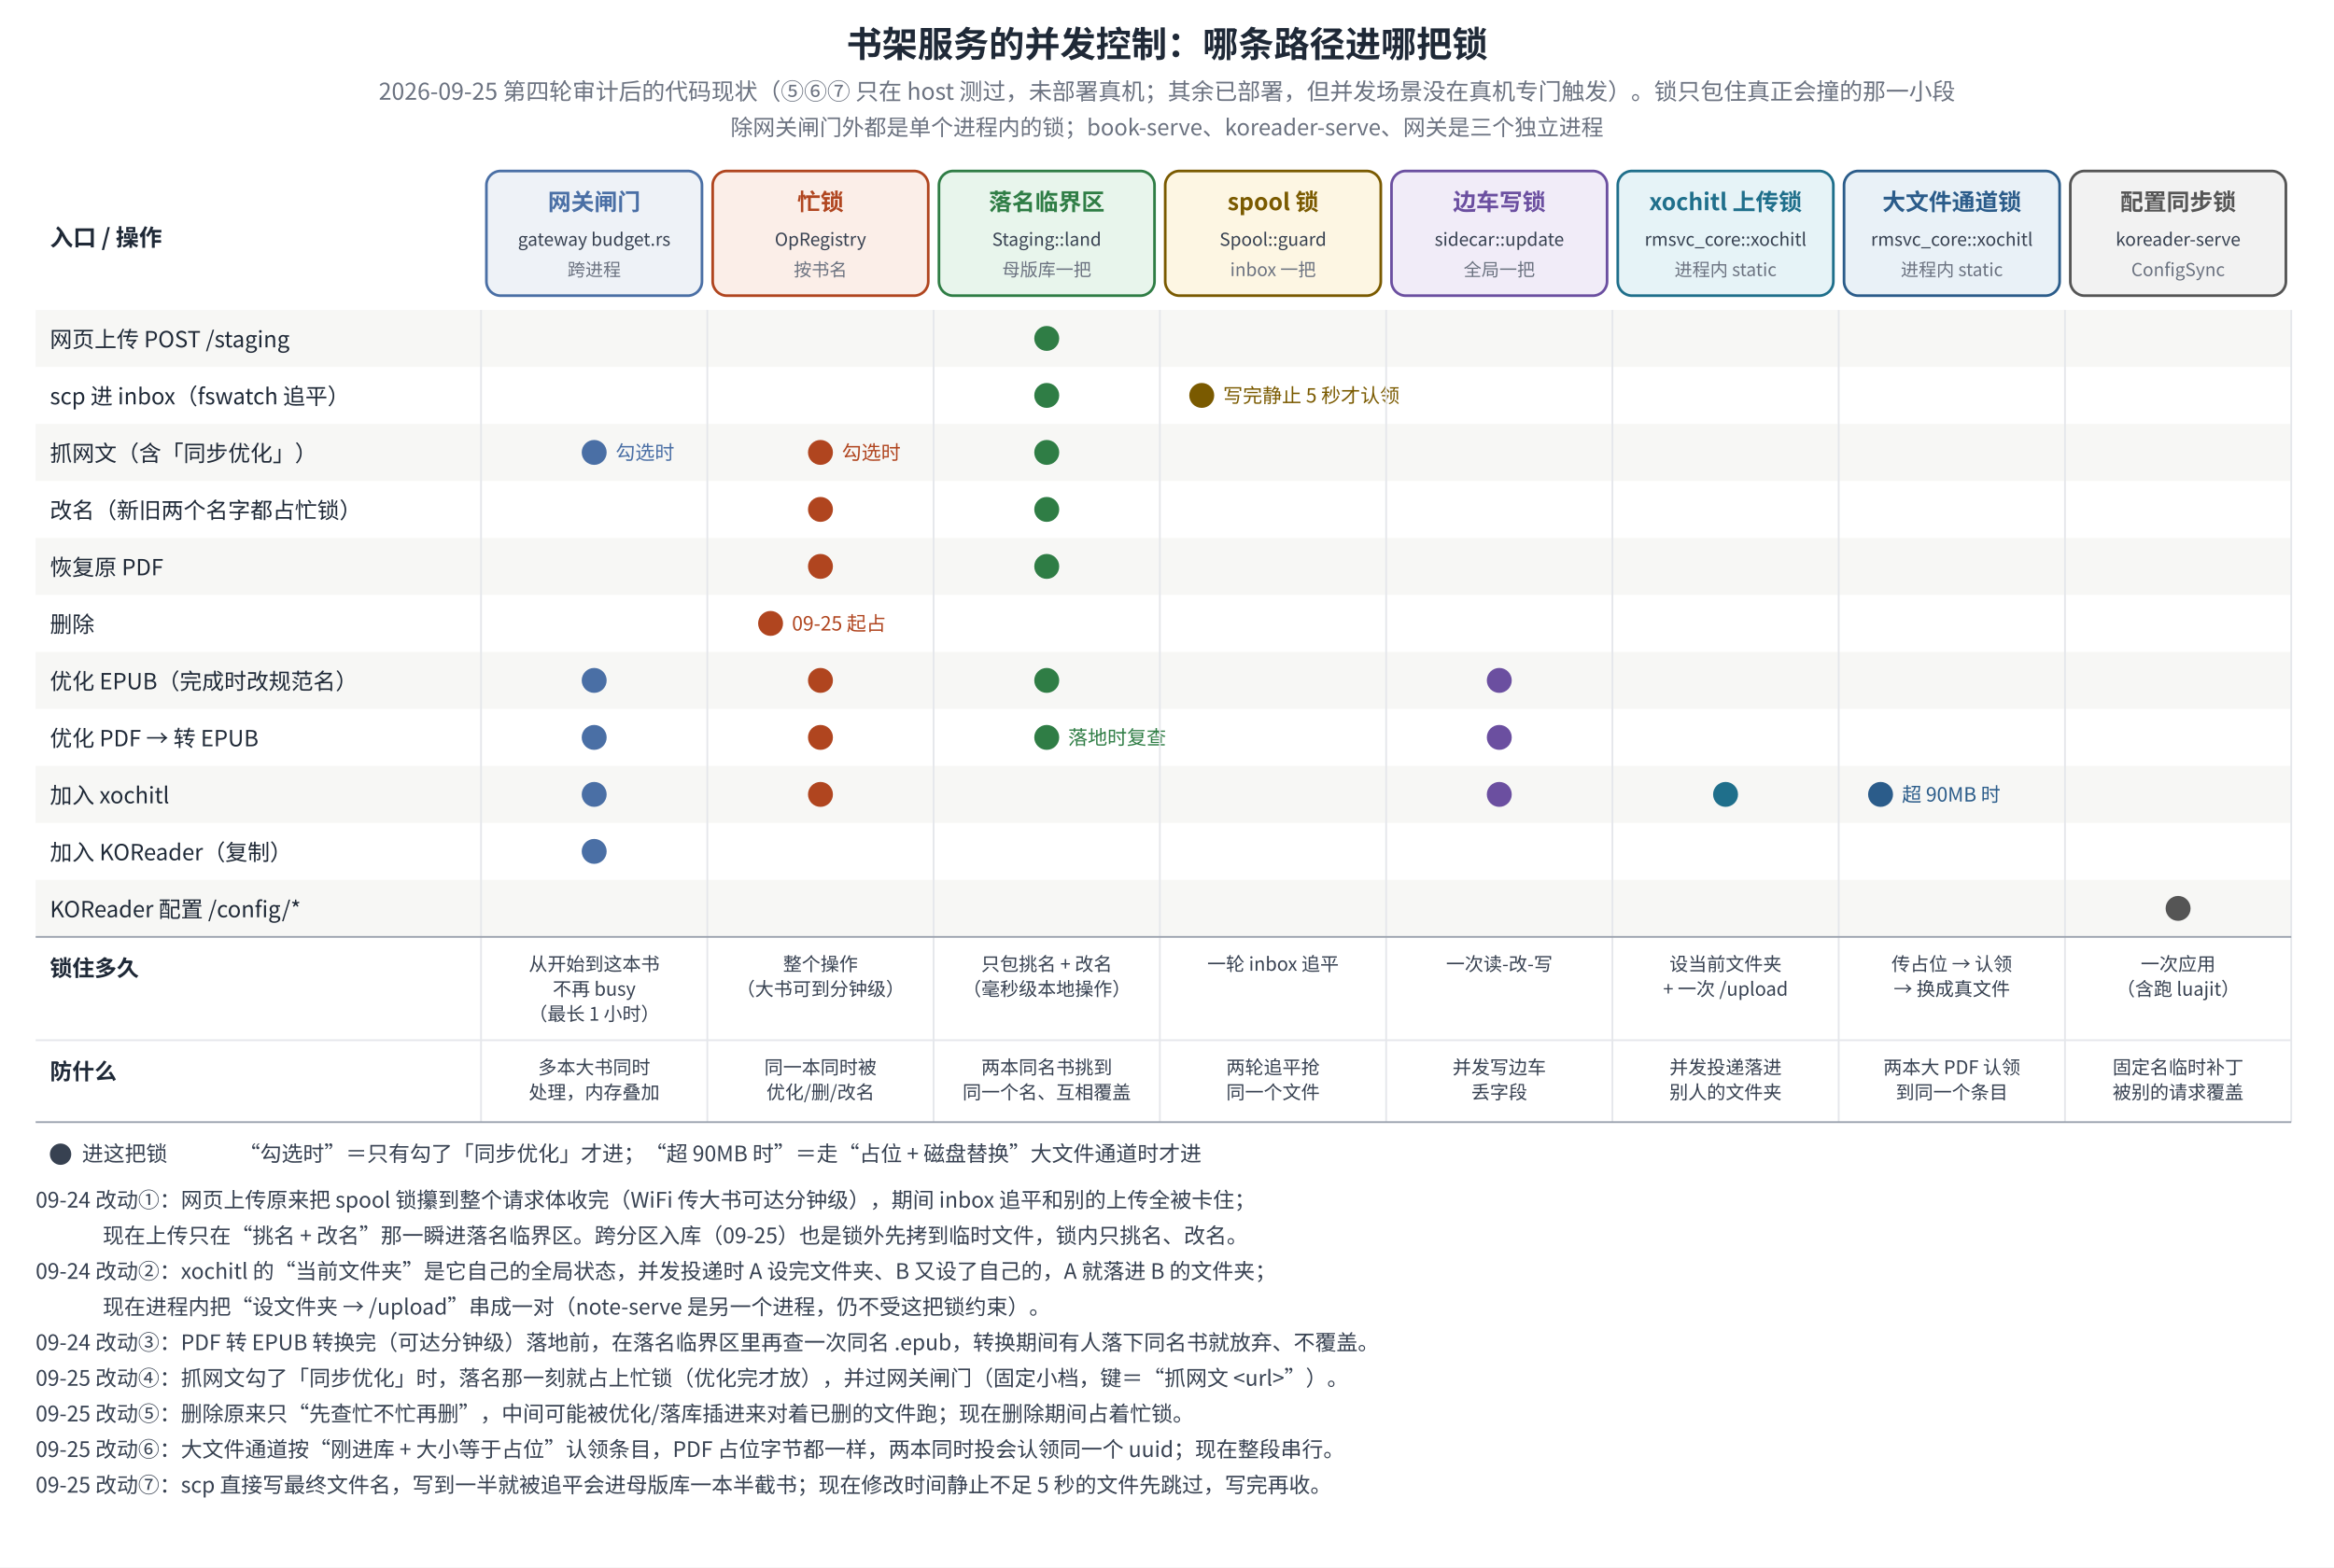
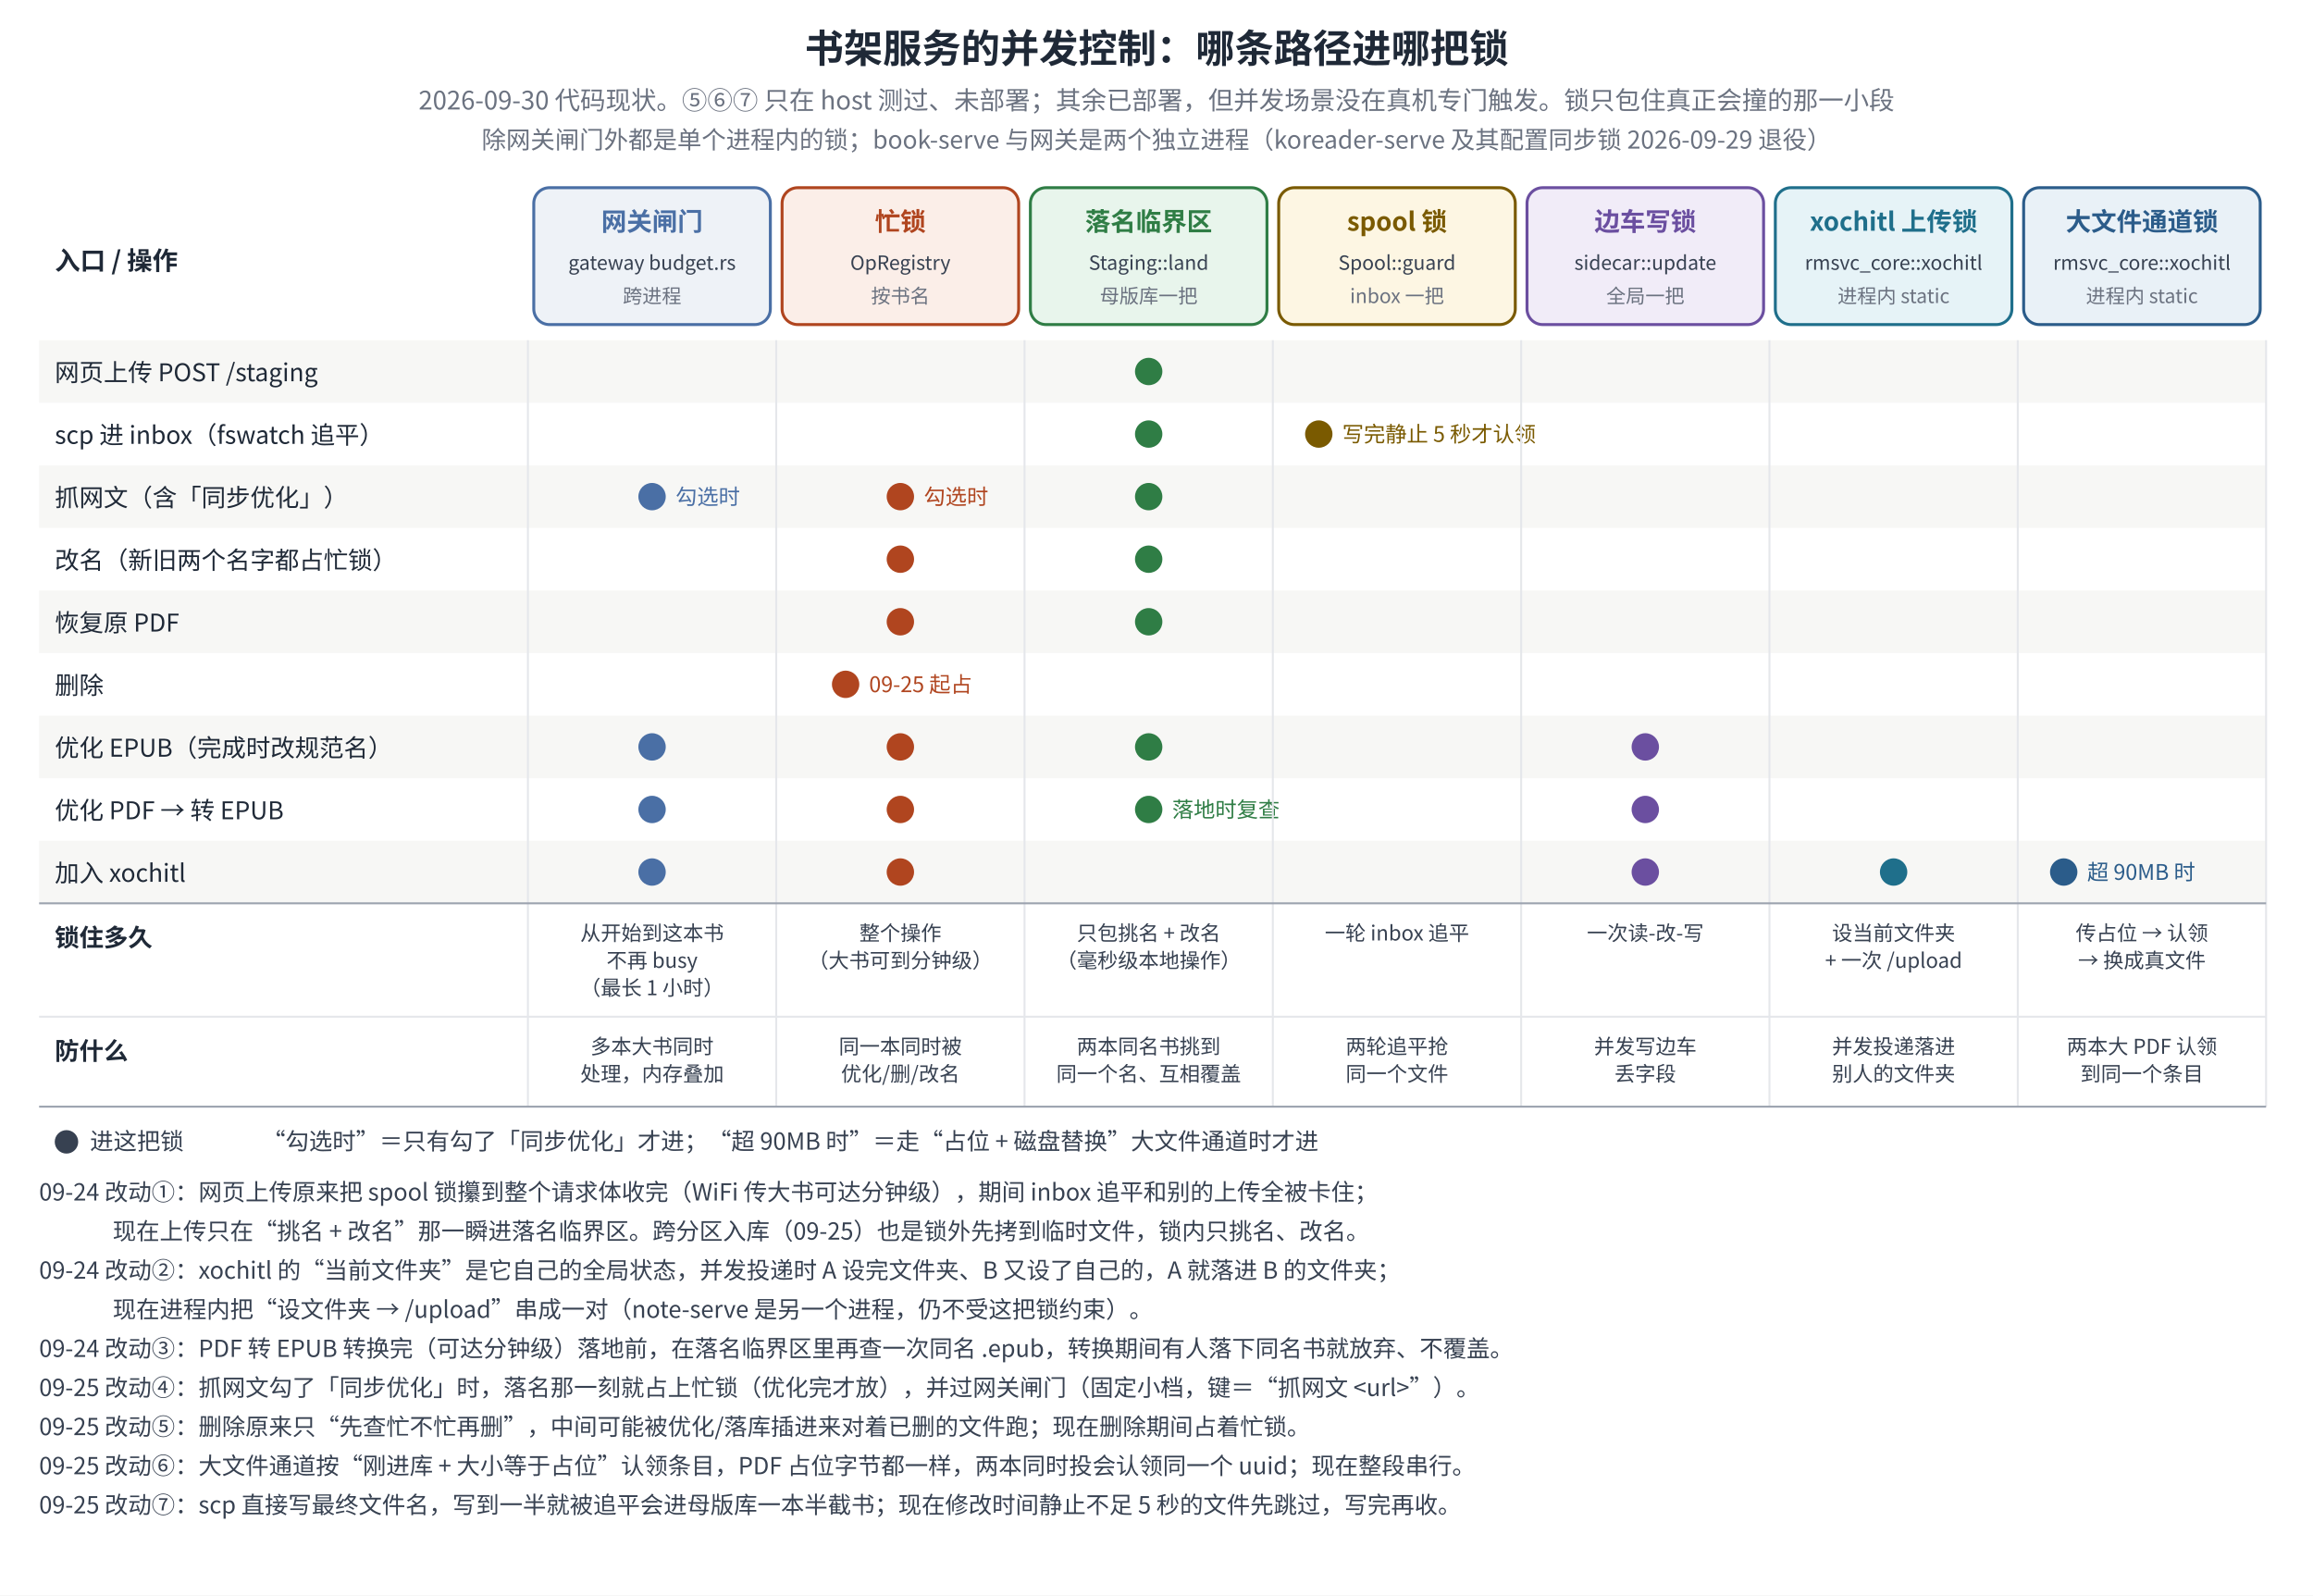
- <svg xmlns="http://www.w3.org/2000/svg" width="1310" height="880" viewBox="0 0 1310 880" font-family="Noto Sans CJK SC, sans-serif">
-   <rect width="1310" height="880" fill="#ffffff" />
-   <text x="655.0" y="32" text-anchor="middle" font-size="20" font-weight="bold" fill="#1f2937">书架服务的并发控制：哪条路径进哪把锁</text>
-   <text x="655.0" y="56" text-anchor="middle" font-size="13" fill="#6b7280">2026-09-25 第四轮审计后的代码现状（⑤⑥⑦ 只在 host 测过，未部署真机；其余已部署，但并发场景没在真机专门触发）。锁只包住真正会撞的那一小段</text>
-   <text x="655.0" y="76" text-anchor="middle" font-size="12.5" fill="#6b7280">除网关闸门外都是单个进程内的锁；book-serve、koreader-serve、网关是三个独立进程</text>
+ <svg xmlns="http://www.w3.org/2000/svg" width="1183" height="816" viewBox="0 0 1183 816" font-family="Noto Sans CJK SC, sans-serif">
+   <rect width="1183" height="816" fill="#ffffff" />
+   <text x="591.5" y="32" text-anchor="middle" font-size="20" font-weight="bold" fill="#1f2937">书架服务的并发控制：哪条路径进哪把锁</text>
+   <text x="591.5" y="56" text-anchor="middle" font-size="13" fill="#6b7280">2026-09-30 代码现状。⑤⑥⑦ 只在 host 测过、未部署；其余已部署，但并发场景没在真机专门触发。锁只包住真正会撞的那一小段</text>
+   <text x="591.5" y="76" text-anchor="middle" font-size="12.5" fill="#6b7280">除网关闸门外都是单个进程内的锁；book-serve 与网关是两个独立进程（koreader-serve 及其配置同步锁 2026-09-29 退役）</text>
  <rect x="273" y="96" width="121" height="70" rx="8" fill="#eef2f7" stroke="#4a6fa5" stroke-width="1.5" />
  <text x="333.5" y="118" text-anchor="middle" font-size="13" font-weight="bold" fill="#4a6fa5">网关闸门</text>
  <text x="333.5" y="138" text-anchor="middle" font-size="10" fill="#374151">gateway budget.rs</text>
  <text x="333.5" y="155" text-anchor="middle" font-size="10" fill="#6b7280">跨进程</text>
  <rect x="400" y="96" width="121" height="70" rx="8" fill="#fbeee8" stroke="#b0451f" stroke-width="1.5" />
  <text x="460.5" y="118" text-anchor="middle" font-size="13" font-weight="bold" fill="#b0451f">忙锁</text>
  <text x="460.5" y="138" text-anchor="middle" font-size="10" fill="#374151">OpRegistry</text>
  <text x="460.5" y="155" text-anchor="middle" font-size="10" fill="#6b7280">按书名</text>
  <rect x="527" y="96" width="121" height="70" rx="8" fill="#e8f5ec" stroke="#2f7d45" stroke-width="1.5" />
  <text x="587.5" y="118" text-anchor="middle" font-size="13" font-weight="bold" fill="#2f7d45">落名临界区</text>
  <text x="587.5" y="138" text-anchor="middle" font-size="10" fill="#374151">Staging::land</text>
  <text x="587.5" y="155" text-anchor="middle" font-size="10" fill="#6b7280">母版库一把</text>
  <rect x="654" y="96" width="121" height="70" rx="8" fill="#fdf6e3" stroke="#7a5a00" stroke-width="1.5" />
  <text x="714.5" y="118" text-anchor="middle" font-size="13" font-weight="bold" fill="#7a5a00">spool 锁</text>
  <text x="714.5" y="138" text-anchor="middle" font-size="10" fill="#374151">Spool::guard</text>
  <text x="714.5" y="155" text-anchor="middle" font-size="10" fill="#6b7280">inbox 一把</text>
  <rect x="781" y="96" width="121" height="70" rx="8" fill="#f1ecf8" stroke="#6b4fa0" stroke-width="1.5" />
  <text x="841.5" y="118" text-anchor="middle" font-size="13" font-weight="bold" fill="#6b4fa0">边车写锁</text>
  <text x="841.5" y="138" text-anchor="middle" font-size="10" fill="#374151">sidecar::update</text>
  <text x="841.5" y="155" text-anchor="middle" font-size="10" fill="#6b7280">全局一把</text>
  <rect x="908" y="96" width="121" height="70" rx="8" fill="#e6f3f7" stroke="#1f6f8b" stroke-width="1.5" />
  <text x="968.5" y="118" text-anchor="middle" font-size="13" font-weight="bold" fill="#1f6f8b">xochitl 上传锁</text>
  <text x="968.5" y="138" text-anchor="middle" font-size="10" fill="#374151">rmsvc_core::xochitl</text>
  <text x="968.5" y="155" text-anchor="middle" font-size="10" fill="#6b7280">进程内 static</text>
  <rect x="1035" y="96" width="121" height="70" rx="8" fill="#e9f1f7" stroke="#2b5c8a" stroke-width="1.5" />
  <text x="1095.5" y="118" text-anchor="middle" font-size="13" font-weight="bold" fill="#2b5c8a">大文件通道锁</text>
  <text x="1095.5" y="138" text-anchor="middle" font-size="10" fill="#374151">rmsvc_core::xochitl</text>
  <text x="1095.5" y="155" text-anchor="middle" font-size="10" fill="#6b7280">进程内 static</text>
-   <rect x="1162" y="96" width="121" height="70" rx="8" fill="#f2f2f2" stroke="#555555" stroke-width="1.5" />
-   <text x="1222.5" y="118" text-anchor="middle" font-size="13" font-weight="bold" fill="#555555">配置同步锁</text>
-   <text x="1222.5" y="138" text-anchor="middle" font-size="10" fill="#374151">koreader-serve</text>
-   <text x="1222.5" y="155" text-anchor="middle" font-size="10" fill="#6b7280">ConfigSync</text>
  <text x="28" y="138" font-size="13" font-weight="bold" fill="#1f2937">入口 / 操作</text>
-   <rect x="20" y="174" width="1266" height="32" fill="#f7f7f5" />
+   <rect x="20" y="174" width="1139" height="32" fill="#f7f7f5" />
  <text x="28" y="195" font-size="12.5" fill="#1f2937">网页上传  POST /staging</text>
  <circle cx="587.5" cy="190" r="7" fill="#2f7d45" />
  <text x="28" y="227" font-size="12.5" fill="#1f2937">scp 进 inbox（fswatch 追平）</text>
  <circle cx="587.5" cy="222" r="7" fill="#2f7d45" />
  <circle cx="674.5" cy="222" r="7" fill="#7a5a00" />
  <text x="686.5" y="226" font-size="11" fill="#7a5a00">写完静止 5 秒才认领</text>
-   <rect x="20" y="238" width="1266" height="32" fill="#f7f7f5" />
+   <rect x="20" y="238" width="1139" height="32" fill="#f7f7f5" />
  <text x="28" y="259" font-size="12.5" fill="#1f2937">抓网文（含「同步优化」）</text>
  <circle cx="333.5" cy="254" r="7" fill="#4a6fa5" />
  <text x="345.5" y="258" font-size="11" fill="#4a6fa5">勾选时</text>
  <circle cx="460.5" cy="254" r="7" fill="#b0451f" />
  <text x="472.5" y="258" font-size="11" fill="#b0451f">勾选时</text>
  <circle cx="587.5" cy="254" r="7" fill="#2f7d45" />
  <text x="28" y="291" font-size="12.5" fill="#1f2937">改名（新旧两个名字都占忙锁）</text>
  <circle cx="460.5" cy="286" r="7" fill="#b0451f" />
  <circle cx="587.5" cy="286" r="7" fill="#2f7d45" />
-   <rect x="20" y="302" width="1266" height="32" fill="#f7f7f5" />
+   <rect x="20" y="302" width="1139" height="32" fill="#f7f7f5" />
  <text x="28" y="323" font-size="12.5" fill="#1f2937">恢复原 PDF</text>
  <circle cx="460.5" cy="318" r="7" fill="#b0451f" />
  <circle cx="587.5" cy="318" r="7" fill="#2f7d45" />
  <text x="28" y="355" font-size="12.5" fill="#1f2937">删除</text>
  <circle cx="432.5" cy="350" r="7" fill="#b0451f" />
  <text x="444.5" y="354" font-size="11" fill="#b0451f">09-25 起占</text>
-   <rect x="20" y="366" width="1266" height="32" fill="#f7f7f5" />
+   <rect x="20" y="366" width="1139" height="32" fill="#f7f7f5" />
  <text x="28" y="387" font-size="12.5" fill="#1f2937">优化 EPUB（完成时改规范名）</text>
  <circle cx="333.5" cy="382" r="7" fill="#4a6fa5" />
  <circle cx="460.5" cy="382" r="7" fill="#b0451f" />
  <circle cx="587.5" cy="382" r="7" fill="#2f7d45" />
  <circle cx="841.5" cy="382" r="7" fill="#6b4fa0" />
  <text x="28" y="419" font-size="12.5" fill="#1f2937">优化 PDF → 转 EPUB</text>
  <circle cx="333.5" cy="414" r="7" fill="#4a6fa5" />
  <circle cx="460.5" cy="414" r="7" fill="#b0451f" />
  <circle cx="587.5" cy="414" r="7" fill="#2f7d45" />
  <text x="599.5" y="418" font-size="11" fill="#2f7d45">落地时复查</text>
  <circle cx="841.5" cy="414" r="7" fill="#6b4fa0" />
-   <rect x="20" y="430" width="1266" height="32" fill="#f7f7f5" />
+   <rect x="20" y="430" width="1139" height="32" fill="#f7f7f5" />
  <text x="28" y="451" font-size="12.5" fill="#1f2937">加入 xochitl</text>
  <circle cx="333.5" cy="446" r="7" fill="#4a6fa5" />
  <circle cx="460.5" cy="446" r="7" fill="#b0451f" />
  <circle cx="841.5" cy="446" r="7" fill="#6b4fa0" />
  <circle cx="968.5" cy="446" r="7" fill="#1f6f8b" />
  <circle cx="1055.5" cy="446" r="7" fill="#2b5c8a" />
  <text x="1067.5" y="450" font-size="11" fill="#2b5c8a">超 90MB 时</text>
-   <text x="28" y="483" font-size="12.5" fill="#1f2937">加入 KOReader（复制）</text>
-   <circle cx="333.5" cy="478" r="7" fill="#4a6fa5" />
-   <rect x="20" y="494" width="1266" height="32" fill="#f7f7f5" />
-   <text x="28" y="515" font-size="12.5" fill="#1f2937">KOReader 配置 /config/*</text>
-   <circle cx="1222.5" cy="510" r="7" fill="#555555" />
-   <line x1="270" y1="174" x2="270" y2="630" stroke="#e5e7eb" />
-   <line x1="397" y1="174" x2="397" y2="630" stroke="#e5e7eb" />
-   <line x1="524" y1="174" x2="524" y2="630" stroke="#e5e7eb" />
-   <line x1="651" y1="174" x2="651" y2="630" stroke="#e5e7eb" />
-   <line x1="778" y1="174" x2="778" y2="630" stroke="#e5e7eb" />
-   <line x1="905" y1="174" x2="905" y2="630" stroke="#e5e7eb" />
-   <line x1="1032" y1="174" x2="1032" y2="630" stroke="#e5e7eb" />
-   <line x1="1159" y1="174" x2="1159" y2="630" stroke="#e5e7eb" />
-   <line x1="1286" y1="174" x2="1286" y2="630" stroke="#e5e7eb" />
-   <line x1="20" y1="526" x2="1286" y2="526" stroke="#9ca3af" />
-   <text x="28" y="548" font-size="12.5" font-weight="bold" fill="#1f2937">锁住多久</text>
-   <text x="333.5" y="545" text-anchor="middle" font-size="10.5" fill="#374151">从开始到这本书</text>
-   <text x="333.5" y="559" text-anchor="middle" font-size="10.5" fill="#374151">不再 busy</text>
-   <text x="333.5" y="573" text-anchor="middle" font-size="10.5" fill="#374151">（最长 1 小时）</text>
-   <text x="460.5" y="545" text-anchor="middle" font-size="10.5" fill="#374151">整个操作</text>
-   <text x="460.5" y="559" text-anchor="middle" font-size="10.5" fill="#374151">（大书可到分钟级）</text>
-   <text x="587.5" y="545" text-anchor="middle" font-size="10.5" fill="#374151">只包挑名 + 改名</text>
-   <text x="587.5" y="559" text-anchor="middle" font-size="10.5" fill="#374151">（毫秒级本地操作）</text>
-   <text x="714.5" y="545" text-anchor="middle" font-size="10.5" fill="#374151">一轮 inbox 追平</text>
-   <text x="841.5" y="545" text-anchor="middle" font-size="10.5" fill="#374151">一次读-改-写</text>
-   <text x="968.5" y="545" text-anchor="middle" font-size="10.5" fill="#374151">设当前文件夹</text>
-   <text x="968.5" y="559" text-anchor="middle" font-size="10.5" fill="#374151">+ 一次 /upload</text>
-   <text x="1095.5" y="545" text-anchor="middle" font-size="10.5" fill="#374151">传占位 → 认领</text>
-   <text x="1095.5" y="559" text-anchor="middle" font-size="10.5" fill="#374151">→ 换成真文件</text>
-   <text x="1222.5" y="545" text-anchor="middle" font-size="10.5" fill="#374151">一次应用</text>
-   <text x="1222.5" y="559" text-anchor="middle" font-size="10.5" fill="#374151">（含跑 luajit）</text>
-   <line x1="20" y1="584" x2="1286" y2="584" stroke="#e5e7eb" />
-   <text x="28" y="606" font-size="12.5" font-weight="bold" fill="#1f2937">防什么</text>
-   <text x="333.5" y="603" text-anchor="middle" font-size="10.5" fill="#374151">多本大书同时</text>
-   <text x="333.5" y="617" text-anchor="middle" font-size="10.5" fill="#374151">处理，内存叠加</text>
-   <text x="460.5" y="603" text-anchor="middle" font-size="10.5" fill="#374151">同一本同时被</text>
-   <text x="460.5" y="617" text-anchor="middle" font-size="10.5" fill="#374151">优化/删/改名</text>
-   <text x="587.5" y="603" text-anchor="middle" font-size="10.5" fill="#374151">两本同名书挑到</text>
-   <text x="587.5" y="617" text-anchor="middle" font-size="10.5" fill="#374151">同一个名、互相覆盖</text>
-   <text x="714.5" y="603" text-anchor="middle" font-size="10.5" fill="#374151">两轮追平抢</text>
-   <text x="714.5" y="617" text-anchor="middle" font-size="10.5" fill="#374151">同一个文件</text>
-   <text x="841.5" y="603" text-anchor="middle" font-size="10.5" fill="#374151">并发写边车</text>
-   <text x="841.5" y="617" text-anchor="middle" font-size="10.5" fill="#374151">丢字段</text>
-   <text x="968.5" y="603" text-anchor="middle" font-size="10.5" fill="#374151">并发投递落进</text>
-   <text x="968.5" y="617" text-anchor="middle" font-size="10.5" fill="#374151">别人的文件夹</text>
-   <text x="1095.5" y="603" text-anchor="middle" font-size="10.5" fill="#374151">两本大 PDF 认领</text>
-   <text x="1095.5" y="617" text-anchor="middle" font-size="10.5" fill="#374151">到同一个条目</text>
-   <text x="1222.5" y="603" text-anchor="middle" font-size="10.5" fill="#374151">固定名临时补丁</text>
-   <text x="1222.5" y="617" text-anchor="middle" font-size="10.5" fill="#374151">被别的请求覆盖</text>
-   <line x1="20" y1="630" x2="1286" y2="630" stroke="#9ca3af" />
-   <circle cx="34" cy="648" r="6" fill="#374151" />
-   <text x="46" y="652" font-size="12" fill="#374151">进这把锁</text>
-   <text x="134" y="652" font-size="12" fill="#374151">“勾选时”＝只有勾了「同步优化」才进；“超 90MB 时”＝走“占位 + 磁盘替换”大文件通道时才进</text>
-   <text x="20" y="678" font-size="12" fill="#374151" xml:space="preserve">09-24 改动①：网页上传原来把 spool 锁攥到整个请求体收完（WiFi 传大书可达分钟级），期间 inbox 追平和别的上传全被卡住；</text>
-   <text x="20" y="698" font-size="12" fill="#374151" xml:space="preserve">              现在上传只在“挑名 + 改名”那一瞬进落名临界区。跨分区入库（09-25）也是锁外先拷到临时文件，锁内只挑名、改名。</text>
-   <text x="20" y="718" font-size="12" fill="#374151" xml:space="preserve">09-24 改动②：xochitl 的“当前文件夹”是它自己的全局状态，并发投递时 A 设完文件夹、B 又设了自己的，A 就落进 B 的文件夹；</text>
-   <text x="20" y="738" font-size="12" fill="#374151" xml:space="preserve">              现在进程内把“设文件夹 → /upload”串成一对（note-serve 是另一个进程，仍不受这把锁约束）。</text>
-   <text x="20" y="758" font-size="12" fill="#374151" xml:space="preserve">09-24 改动③：PDF 转 EPUB 转换完（可达分钟级）落地前，在落名临界区里再查一次同名 .epub，转换期间有人落下同名书就放弃、不覆盖。</text>
-   <text x="20" y="778" font-size="12" fill="#374151" xml:space="preserve">09-25 改动④：抓网文勾了「同步优化」时，落名那一刻就占上忙锁（优化完才放），并过网关闸门（固定小档，键＝“抓网文 &lt;url&gt;”）。</text>
-   <text x="20" y="798" font-size="12" fill="#374151" xml:space="preserve">09-25 改动⑤：删除原来只“先查忙不忙再删”，中间可能被优化/落库插进来对着已删的文件跑；现在删除期间占着忙锁。</text>
-   <text x="20" y="818" font-size="12" fill="#374151" xml:space="preserve">09-25 改动⑥：大文件通道按“刚进库 + 大小等于占位”认领条目，PDF 占位字节都一样，两本同时投会认领同一个 uuid；现在整段串行。</text>
-   <text x="20" y="838" font-size="12" fill="#374151" xml:space="preserve">09-25 改动⑦：scp 直接写最终文件名，写到一半就被追平会进母版库一本半截书；现在修改时间静止不足 5 秒的文件先跳过，写完再收。</text>
+   <line x1="270" y1="174" x2="270" y2="566" stroke="#e5e7eb" />
+   <line x1="397" y1="174" x2="397" y2="566" stroke="#e5e7eb" />
+   <line x1="524" y1="174" x2="524" y2="566" stroke="#e5e7eb" />
+   <line x1="651" y1="174" x2="651" y2="566" stroke="#e5e7eb" />
+   <line x1="778" y1="174" x2="778" y2="566" stroke="#e5e7eb" />
+   <line x1="905" y1="174" x2="905" y2="566" stroke="#e5e7eb" />
+   <line x1="1032" y1="174" x2="1032" y2="566" stroke="#e5e7eb" />
+   <line x1="1159" y1="174" x2="1159" y2="566" stroke="#e5e7eb" />
+   <line x1="20" y1="462" x2="1159" y2="462" stroke="#9ca3af" />
+   <text x="28" y="484" font-size="12.5" font-weight="bold" fill="#1f2937">锁住多久</text>
+   <text x="333.5" y="481" text-anchor="middle" font-size="10.5" fill="#374151">从开始到这本书</text>
+   <text x="333.5" y="495" text-anchor="middle" font-size="10.5" fill="#374151">不再 busy</text>
+   <text x="333.5" y="509" text-anchor="middle" font-size="10.5" fill="#374151">（最长 1 小时）</text>
+   <text x="460.5" y="481" text-anchor="middle" font-size="10.5" fill="#374151">整个操作</text>
+   <text x="460.5" y="495" text-anchor="middle" font-size="10.5" fill="#374151">（大书可到分钟级）</text>
+   <text x="587.5" y="481" text-anchor="middle" font-size="10.5" fill="#374151">只包挑名 + 改名</text>
+   <text x="587.5" y="495" text-anchor="middle" font-size="10.5" fill="#374151">（毫秒级本地操作）</text>
+   <text x="714.5" y="481" text-anchor="middle" font-size="10.5" fill="#374151">一轮 inbox 追平</text>
+   <text x="841.5" y="481" text-anchor="middle" font-size="10.5" fill="#374151">一次读-改-写</text>
+   <text x="968.5" y="481" text-anchor="middle" font-size="10.5" fill="#374151">设当前文件夹</text>
+   <text x="968.5" y="495" text-anchor="middle" font-size="10.5" fill="#374151">+ 一次 /upload</text>
+   <text x="1095.5" y="481" text-anchor="middle" font-size="10.5" fill="#374151">传占位 → 认领</text>
+   <text x="1095.5" y="495" text-anchor="middle" font-size="10.5" fill="#374151">→ 换成真文件</text>
+   <line x1="20" y1="520" x2="1159" y2="520" stroke="#e5e7eb" />
+   <text x="28" y="542" font-size="12.5" font-weight="bold" fill="#1f2937">防什么</text>
+   <text x="333.5" y="539" text-anchor="middle" font-size="10.5" fill="#374151">多本大书同时</text>
+   <text x="333.5" y="553" text-anchor="middle" font-size="10.5" fill="#374151">处理，内存叠加</text>
+   <text x="460.5" y="539" text-anchor="middle" font-size="10.5" fill="#374151">同一本同时被</text>
+   <text x="460.5" y="553" text-anchor="middle" font-size="10.5" fill="#374151">优化/删/改名</text>
+   <text x="587.5" y="539" text-anchor="middle" font-size="10.5" fill="#374151">两本同名书挑到</text>
+   <text x="587.5" y="553" text-anchor="middle" font-size="10.5" fill="#374151">同一个名、互相覆盖</text>
+   <text x="714.5" y="539" text-anchor="middle" font-size="10.5" fill="#374151">两轮追平抢</text>
+   <text x="714.5" y="553" text-anchor="middle" font-size="10.5" fill="#374151">同一个文件</text>
+   <text x="841.5" y="539" text-anchor="middle" font-size="10.5" fill="#374151">并发写边车</text>
+   <text x="841.5" y="553" text-anchor="middle" font-size="10.5" fill="#374151">丢字段</text>
+   <text x="968.5" y="539" text-anchor="middle" font-size="10.5" fill="#374151">并发投递落进</text>
+   <text x="968.5" y="553" text-anchor="middle" font-size="10.5" fill="#374151">别人的文件夹</text>
+   <text x="1095.5" y="539" text-anchor="middle" font-size="10.5" fill="#374151">两本大 PDF 认领</text>
+   <text x="1095.5" y="553" text-anchor="middle" font-size="10.5" fill="#374151">到同一个条目</text>
+   <line x1="20" y1="566" x2="1159" y2="566" stroke="#9ca3af" />
+   <circle cx="34" cy="584" r="6" fill="#374151" />
+   <text x="46" y="588" font-size="12" fill="#374151">进这把锁</text>
+   <text x="134" y="588" font-size="12" fill="#374151">“勾选时”＝只有勾了「同步优化」才进；“超 90MB 时”＝走“占位 + 磁盘替换”大文件通道时才进</text>
+   <text x="20" y="614" font-size="12" fill="#374151" xml:space="preserve">09-24 改动①：网页上传原来把 spool 锁攥到整个请求体收完（WiFi 传大书可达分钟级），期间 inbox 追平和别的上传全被卡住；</text>
+   <text x="20" y="634" font-size="12" fill="#374151" xml:space="preserve">              现在上传只在“挑名 + 改名”那一瞬进落名临界区。跨分区入库（09-25）也是锁外先拷到临时文件，锁内只挑名、改名。</text>
+   <text x="20" y="654" font-size="12" fill="#374151" xml:space="preserve">09-24 改动②：xochitl 的“当前文件夹”是它自己的全局状态，并发投递时 A 设完文件夹、B 又设了自己的，A 就落进 B 的文件夹；</text>
+   <text x="20" y="674" font-size="12" fill="#374151" xml:space="preserve">              现在进程内把“设文件夹 → /upload”串成一对（note-serve 是另一个进程，仍不受这把锁约束）。</text>
+   <text x="20" y="694" font-size="12" fill="#374151" xml:space="preserve">09-24 改动③：PDF 转 EPUB 转换完（可达分钟级）落地前，在落名临界区里再查一次同名 .epub，转换期间有人落下同名书就放弃、不覆盖。</text>
+   <text x="20" y="714" font-size="12" fill="#374151" xml:space="preserve">09-25 改动④：抓网文勾了「同步优化」时，落名那一刻就占上忙锁（优化完才放），并过网关闸门（固定小档，键＝“抓网文 &lt;url&gt;”）。</text>
+   <text x="20" y="734" font-size="12" fill="#374151" xml:space="preserve">09-25 改动⑤：删除原来只“先查忙不忙再删”，中间可能被优化/落库插进来对着已删的文件跑；现在删除期间占着忙锁。</text>
+   <text x="20" y="754" font-size="12" fill="#374151" xml:space="preserve">09-25 改动⑥：大文件通道按“刚进库 + 大小等于占位”认领条目，PDF 占位字节都一样，两本同时投会认领同一个 uuid；现在整段串行。</text>
+   <text x="20" y="774" font-size="12" fill="#374151" xml:space="preserve">09-25 改动⑦：scp 直接写最终文件名，写到一半就被追平会进母版库一本半截书；现在修改时间静止不足 5 秒的文件先跳过，写完再收。</text>
</svg>
